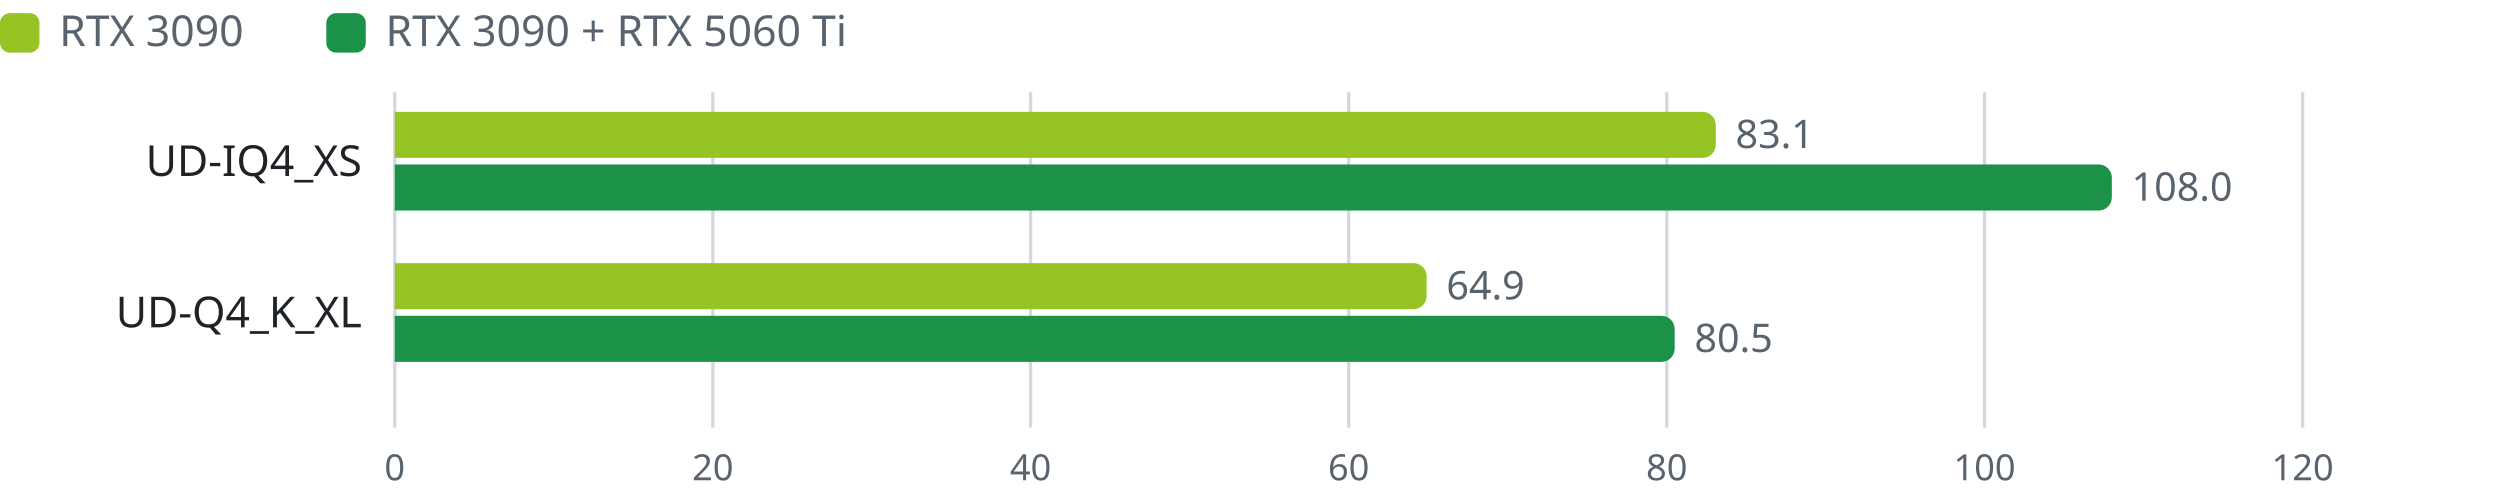
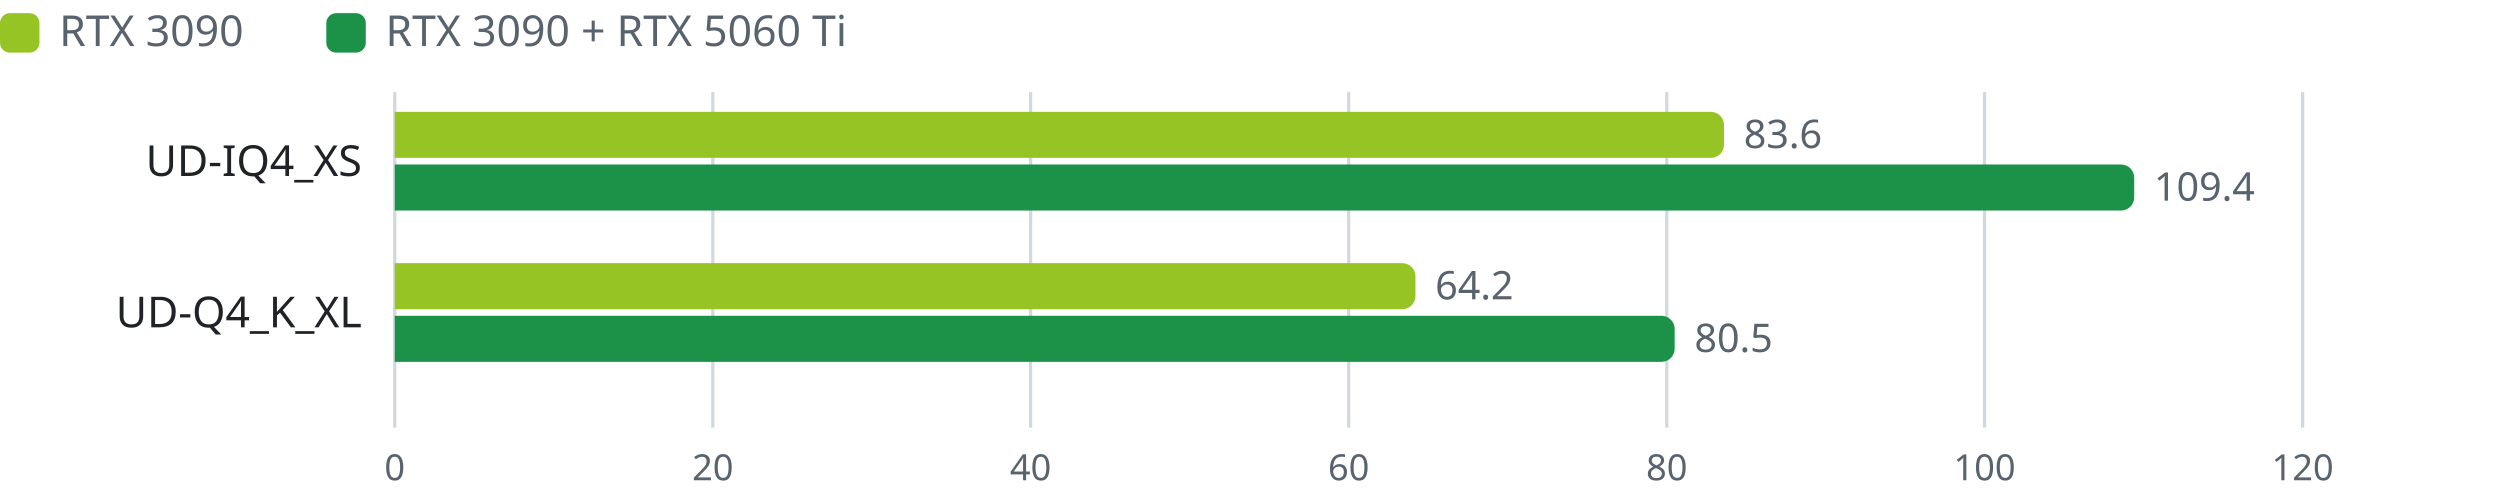
<svg xmlns="http://www.w3.org/2000/svg" width="760" height="152" viewBox="0 0 760 152" role="img" aria-label="Decode speed, six-prompt mean: one GPU or two" font-family="-apple-system,BlinkMacSystemFont,'Segoe UI','Noto Sans',Helvetica,Arial,sans-serif">
  <rect x="0" y="4" width="12" height="12" rx="3" fill="#97c425" />
  <text x="18" y="14" font-size="13" fill="#59636e">RTX 3090</text>
  <rect x="99.2" y="4" width="12" height="12" rx="3" fill="#1b9247" />
  <text x="117.2" y="14" font-size="13" fill="#59636e">RTX 3090 + RTX 5060 Ti</text>
  <line x1="120.0" y1="28" x2="120.0" y2="130" stroke="#d1d9e0" stroke-width="1" />
  <text x="120.0" y="146" font-size="11" fill="#59636e" text-anchor="middle">0</text>
  <line x1="216.7" y1="28" x2="216.7" y2="130" stroke="#d1d9e0" stroke-width="1" />
  <text x="216.7" y="146" font-size="11" fill="#59636e" text-anchor="middle">20</text>
  <line x1="313.3" y1="28" x2="313.3" y2="130" stroke="#d1d9e0" stroke-width="1" />
  <text x="313.3" y="146" font-size="11" fill="#59636e" text-anchor="middle">40</text>
  <line x1="410.0" y1="28" x2="410.0" y2="130" stroke="#d1d9e0" stroke-width="1" />
  <text x="410.0" y="146" font-size="11" fill="#59636e" text-anchor="middle">60</text>
  <line x1="506.7" y1="28" x2="506.7" y2="130" stroke="#d1d9e0" stroke-width="1" />
  <text x="506.7" y="146" font-size="11" fill="#59636e" text-anchor="middle">80</text>
  <line x1="603.3" y1="28" x2="603.3" y2="130" stroke="#d1d9e0" stroke-width="1" />
  <text x="603.3" y="146" font-size="11" fill="#59636e" text-anchor="middle">100</text>
  <line x1="700.0" y1="28" x2="700.0" y2="130" stroke="#d1d9e0" stroke-width="1" />
  <text x="700.0" y="146" font-size="11" fill="#59636e" text-anchor="middle">120</text>
  <text x="110" y="53.5" font-size="13" fill="#1f2328" text-anchor="end">UD-IQ4_XS</text>
-   <path d="M120.0,34.0 h397.6 a4,4 0 0 1 4,4 v6.0 a4,4 0 0 1 -4,4 h-397.6 z" fill="#97c425" />
-   <text x="527.6" y="45" font-size="12" fill="#59636e">83.1</text>
-   <path d="M120.0,50.0 h518.0 a4,4 0 0 1 4,4 v6.0 a4,4 0 0 1 -4,4 h-518.0 z" fill="#1b9247" />
-   <text x="648.0" y="61" font-size="12" fill="#59636e">108.0</text>
+   <path d="M120.0,34.0 h400.1 a4,4 0 0 1 4,4 v6.0 a4,4 0 0 1 -4,4 h-400.1 z" fill="#97c425" />
+   <text x="530.1" y="45" font-size="12" fill="#59636e">83.6</text>
+   <path d="M120.0,50.0 h524.8 a4,4 0 0 1 4,4 v6.0 a4,4 0 0 1 -4,4 h-524.8 z" fill="#1b9247" />
+   <text x="654.8" y="61" font-size="12" fill="#59636e">109.4</text>
  <text x="110" y="99.5" font-size="13" fill="#1f2328" text-anchor="end">UD-Q4_K_XL</text>
-   <path d="M120.0,80.0 h309.7 a4,4 0 0 1 4,4 v6.0 a4,4 0 0 1 -4,4 h-309.7 z" fill="#97c425" />
-   <text x="439.7" y="91" font-size="12" fill="#59636e">64.9</text>
+   <path d="M120.0,80.0 h306.3 a4,4 0 0 1 4,4 v6.0 a4,4 0 0 1 -4,4 h-306.3 z" fill="#97c425" />
+   <text x="436.3" y="91" font-size="12" fill="#59636e">64.2</text>
  <path d="M120.0,96.0 h385.1 a4,4 0 0 1 4,4 v6.0 a4,4 0 0 1 -4,4 h-385.1 z" fill="#1b9247" />
  <text x="515.1" y="107" font-size="12" fill="#59636e">80.5</text>
</svg>
